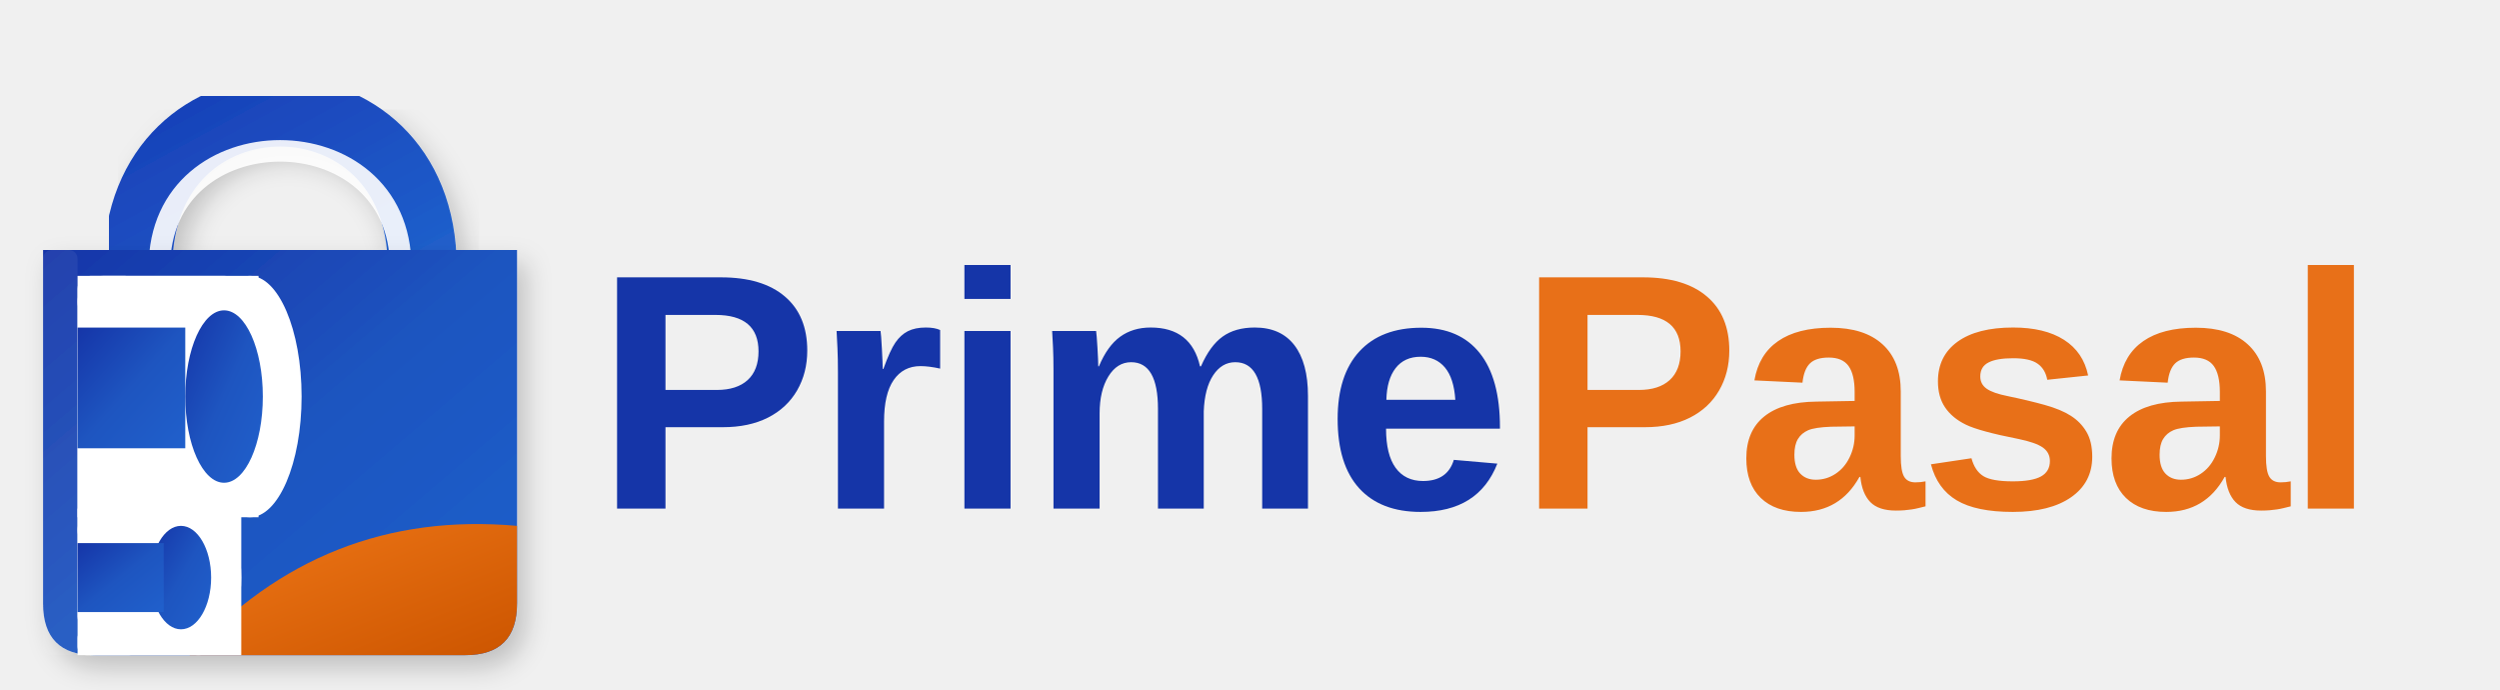
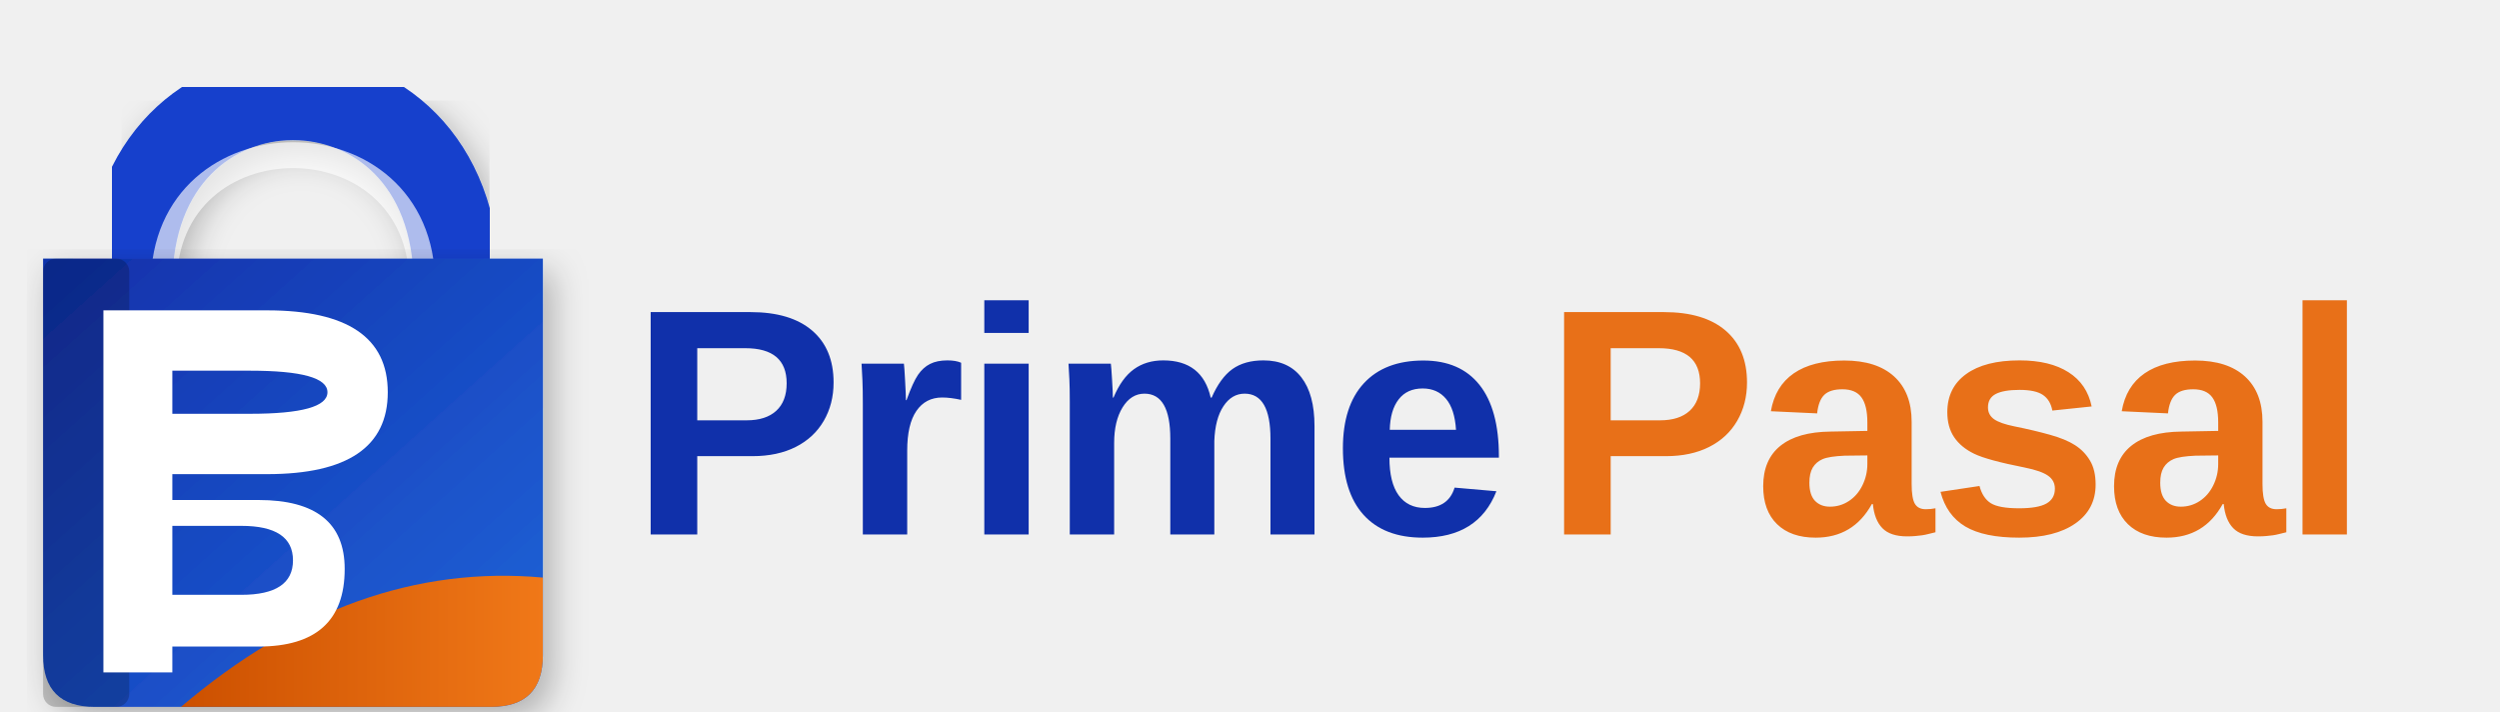
- <svg xmlns="http://www.w3.org/2000/svg" viewBox="0 0 580 160" width="580" height="160">
+ <svg xmlns="http://www.w3.org/2000/svg" viewBox="0 0 580 165" width="580" height="165">
  <defs>
-     <linearGradient id="bagGrad" x1="0%" y1="0%" x2="100%" y2="100%">
-       <stop offset="0%" style="stop-color:#1535A8" />
-       <stop offset="50%" style="stop-color:#1E55C0" />
-       <stop offset="100%" style="stop-color:#2060CC" />
+     <linearGradient id="bagGrad" x1="0" y1="0" x2="1" y2="1" gradientUnits="objectBoundingBox">
+       <stop offset="0%" stop-color="#1030AA" />
+       <stop offset="60%" stop-color="#1A50C8" />
+       <stop offset="100%" stop-color="#2265D8" />
    </linearGradient>
-     <linearGradient id="swooshGrad" x1="0%" y1="0%" x2="100%" y2="100%">
-       <stop offset="0%" style="stop-color:#F07818" />
-       <stop offset="100%" style="stop-color:#CC5500" />
+     <linearGradient id="swooshGrad" x1="0" y1="0" x2="1" y2="0" gradientUnits="objectBoundingBox">
+       <stop offset="0%" stop-color="#CC5000" />
+       <stop offset="100%" stop-color="#F07818" />
    </linearGradient>
-     <linearGradient id="handleGrad" x1="0%" y1="0%" x2="100%" y2="100%">
-       <stop offset="0%" style="stop-color:#1840B8" />
-       <stop offset="100%" style="stop-color:#2060CC" />
-     </linearGradient>
-     <clipPath id="bagBody">
-       <path d="M 10 58 L 10 140 Q 10 152 22 152 L 108 152 Q 120 152 120 140 L 120 58 Z" />
+     <clipPath id="bagClip">
+       <path d="M 10,60 L 10,152 Q 10,164 22,164 L 114,164 Q 126,164 126,152 L 126,60 Z" />
    </clipPath>
-     <filter id="shadow" x="-10%" y="-10%" width="130%" height="130%">
-       <feDropShadow dx="2" dy="3" stdDeviation="3" flood-color="#00000033" />
+     <filter id="dropshadow" x="-5%" y="-5%" width="115%" height="120%">
+       <feDropShadow dx="2" dy="3" stdDeviation="4" flood-color="#000000" flood-opacity="0.28" />
    </filter>
  </defs>
-   <path d="M 32 62 C 32 14 98 14 98 62" fill="none" stroke="url(#handleGrad)" stroke-width="16" stroke-linecap="round" filter="url(#shadow)" />
-   <path d="M 37 62 C 37 26 93 26 93 62" fill="none" stroke="white" stroke-width="5" stroke-linecap="round" opacity="0.9" />
-   <path d="M 10 58 L 10 140 Q 10 152 22 152 L 108 152 Q 120 152 120 140 L 120 58 Z" fill="url(#bagGrad)" filter="url(#shadow)" />
-   <rect x="10" y="58" width="8" height="94" fill="white" opacity="0.06" rx="2" />
-   <path d="M 44 152 Q 75 118 120 122 L 120 152 Z" fill="url(#swooshGrad)" clip-path="url(#bagBody)" />
-   <rect x="18" y="64" width="14" height="82" rx="3" fill="white" />
-   <rect x="18" y="64" width="40" height="12" rx="6" fill="white" />
-   <ellipse cx="58" cy="92" rx="12" ry="28" fill="white" />
-   <rect x="18" y="64" width="42" height="56" fill="white" />
-   <ellipse cx="52" cy="92" rx="9" ry="20" fill="url(#bagGrad)" />
-   <rect x="18" y="76" width="25" height="28" fill="url(#bagGrad)" />
-   <rect x="18" y="118" width="32" height="10" rx="5" fill="white" />
-   <ellipse cx="46" cy="134" rx="10" ry="18" fill="white" />
-   <rect x="18" y="118" width="38" height="34" fill="white" />
-   <ellipse cx="42" cy="134" rx="7" ry="12" fill="url(#bagGrad)" />
-   <rect x="18" y="126" width="20" height="16" fill="url(#bagGrad)" />
-   <rect x="18" y="146" width="14" height="6" rx="2" fill="white" />
-   <text x="138" y="118" font-family="'Arial Black', 'Arial Bold', Arial, sans-serif" font-size="78" font-weight="900" letter-spacing="-1" fill="#1535A8">Prime</text>
-   <text x="352" y="118" font-family="'Arial Black', 'Arial Bold', Arial, sans-serif" font-size="78" font-weight="900" letter-spacing="-1" fill="#E87018">Pasal</text>
+   <path d="M 30,66 C 30,8 106,8 106,66" fill="none" stroke="#1640CC" stroke-width="20" stroke-linecap="round" filter="url(#dropshadow)" />
+   <path d="M 38,66 C 38,26 98,26 98,66" fill="none" stroke="white" stroke-width="6" stroke-linecap="round" opacity="0.65" />
+   <path d="M 10,60 L 10,152 Q 10,164 22,164 L 114,164 Q 126,164 126,152 L 126,60 Z" fill="url(#bagGrad)" filter="url(#dropshadow)" />
+   <rect x="10" y="60" width="20" height="104" fill="black" opacity="0.20" rx="3" />
+   <path d="M 42,164 Q 82,130 126,134 L 126,164 Z" fill="url(#swooshGrad)" clip-path="url(#bagClip)" />
+   <path fill="white" fill-rule="evenodd" d="     M 24,72     L 24,156     L 40,156     L 40,150     L 60,150     Q 80,150 80,132     Q 80,116 60,116     L 40,116     L 40,110     L 62,110     Q 90,110 90,91     Q 90,72 62,72     Z      M 40,86 L 58,86 Q 76,86 76,91 Q 76,96 58,96 L 40,96 Z      M 40,122 L 56,122 Q 68,122 68,130 Q 68,138 56,138 L 40,138 Z   " />
+   <text x="146" y="124" font-family="'Arial Black', 'Arial Bold', Arial, sans-serif" font-size="75" font-weight="900" letter-spacing="-1" fill="#1030AA">Prime</text>
+   <text x="358" y="124" font-family="'Arial Black', 'Arial Bold', Arial, sans-serif" font-size="75" font-weight="900" letter-spacing="-1" fill="#E87018">Pasal</text>
</svg>
